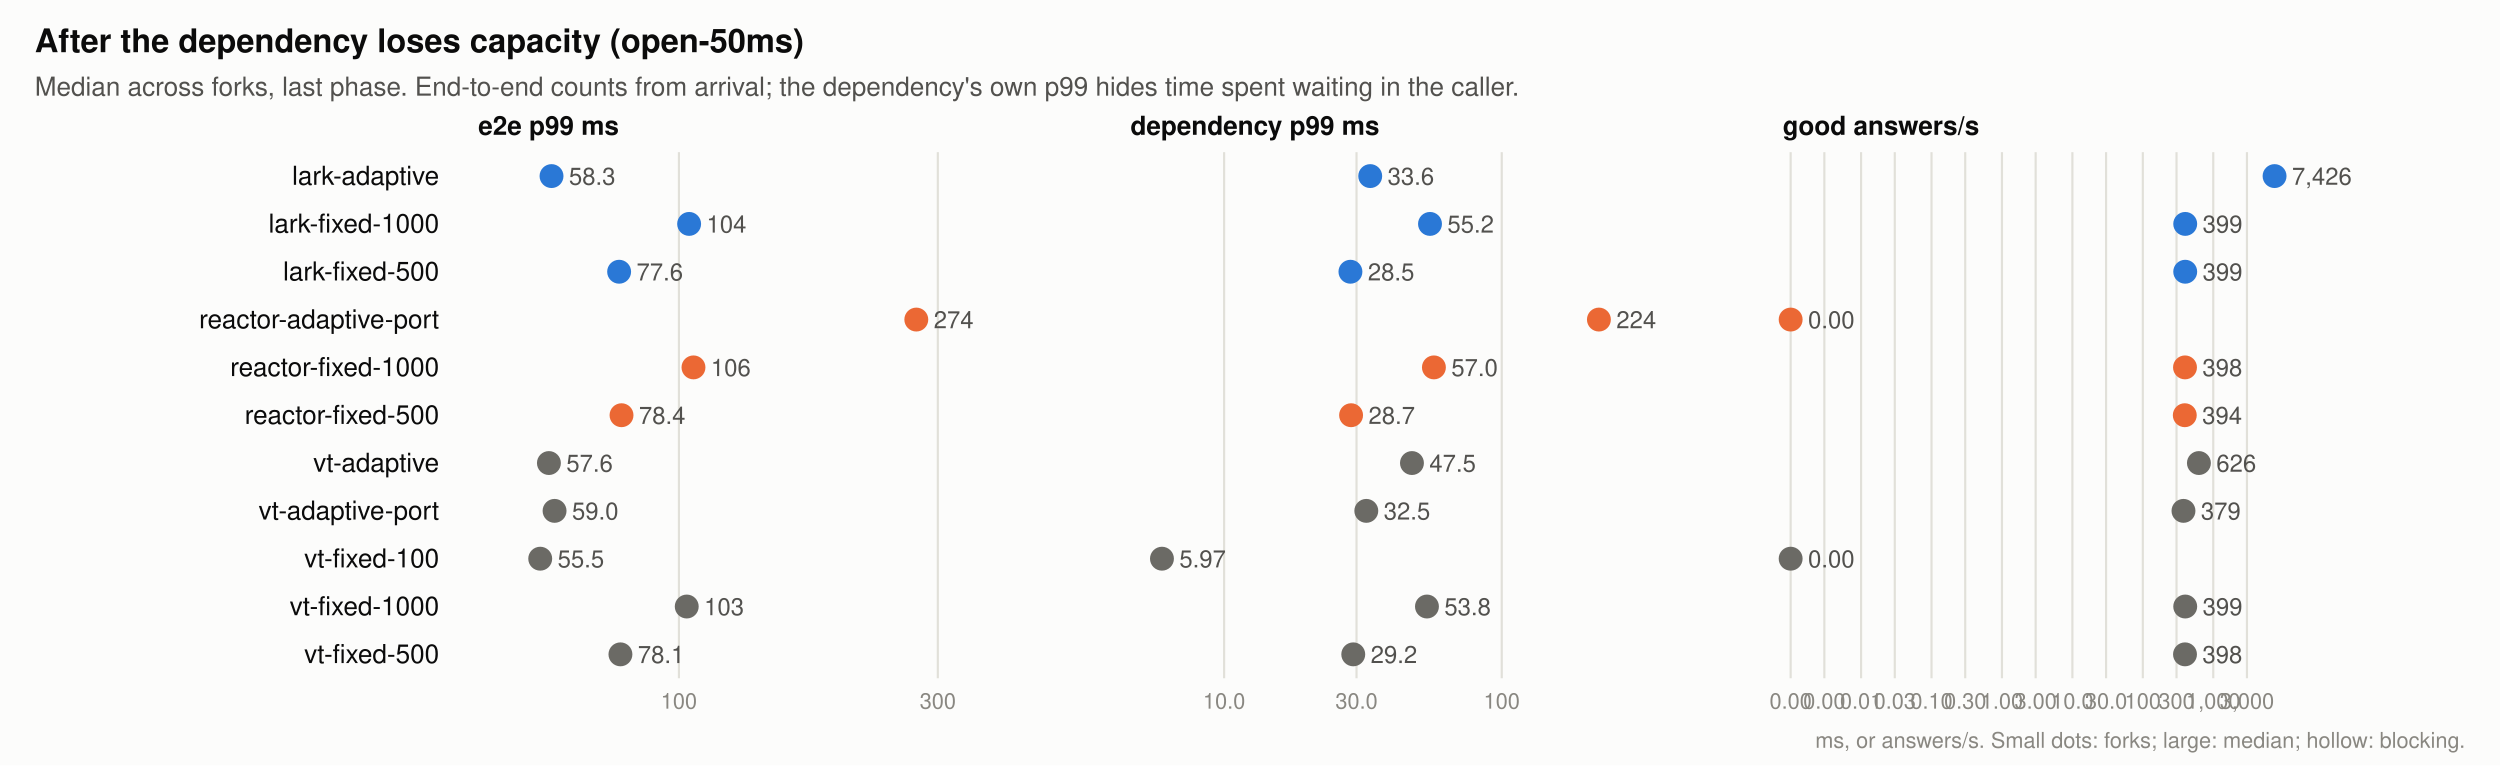
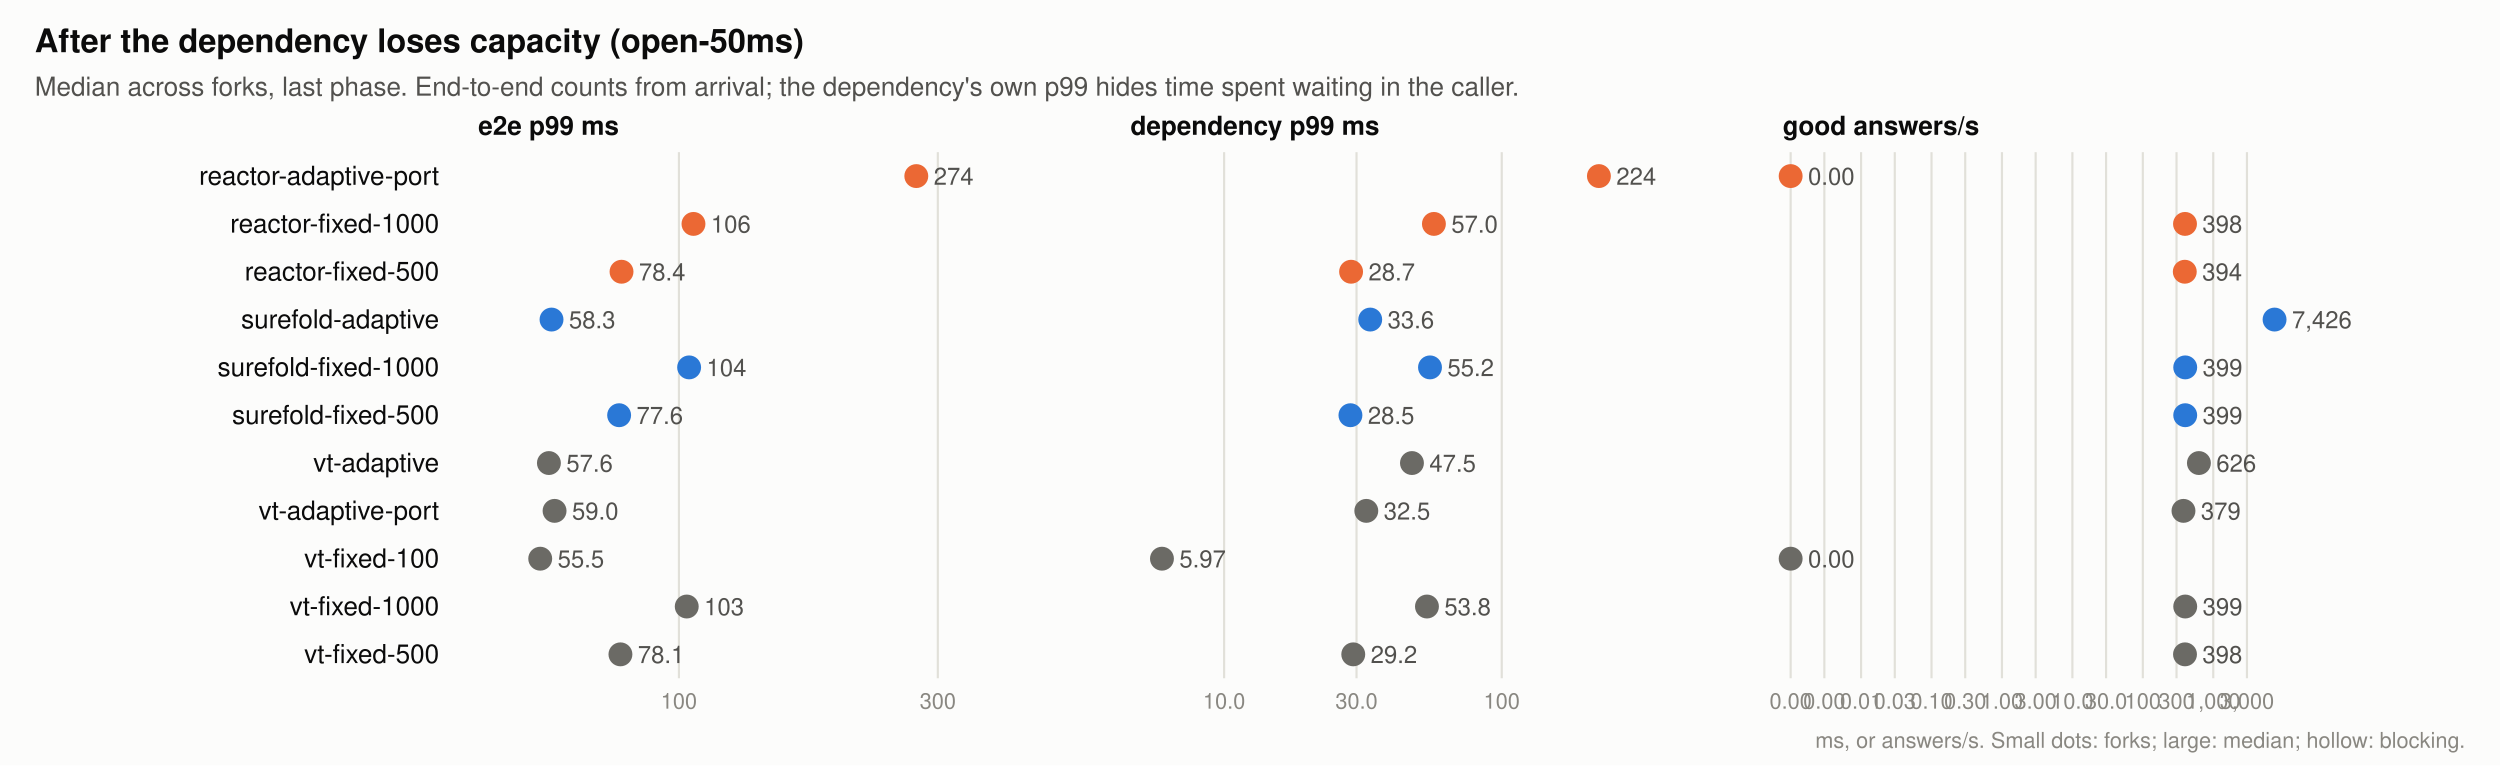
<svg xmlns="http://www.w3.org/2000/svg" viewBox="0 0 1150 352" width="1150" height="352" role="img" aria-label="After the dependency loses capacity (open-50ms)">
  <style>
text { font-family: -apple-system, BlinkMacSystemFont, "Segoe UI", Helvetica, Arial, sans-serif; }
.bg { fill: #fcfcfb; } .t1 { fill: #0b0b0b; } .t2 { fill: #52514e; } .mu { fill: #898781; }
.grid { stroke: #e1e0d9; stroke-width: 1; }
- .jdk { fill: #6b6a65; stroke: #6b6a65; } .lark { fill: #2a78d6; stroke: #2a78d6; }
+ .jdk { fill: #6b6a65; stroke: #6b6a65; } .surefold { fill: #2a78d6; stroke: #2a78d6; }
.reactor { fill: #eb6834; stroke: #eb6834; } .pekko { fill: #1baf7a; stroke: #1baf7a; }
.hollow { fill: #fcfcfb; stroke-width: 2; }
@media (prefers-color-scheme: dark) {
  .bg { fill: #1a1a19; } .t1 { fill: #f0efec; } .t2 { fill: #c3c2b7; } .grid { stroke: #2c2c2a; }
-   .jdk { fill: #a8a79f; stroke: #a8a79f; } .lark { fill: #3987e5; stroke: #3987e5; }
+   .jdk { fill: #a8a79f; stroke: #a8a79f; } .surefold { fill: #3987e5; stroke: #3987e5; }
  .reactor { fill: #d95926; stroke: #d95926; } .pekko { fill: #199e70; stroke: #199e70; }
  .hollow { fill: #1a1a19; }
}
</style>
  <rect class="bg" width="1150" height="352" />
  <text class="t1" x="16" y="24" font-size="15" font-weight="600">After the dependency loses capacity (open-50ms)</text>
  <text class="t2" x="16" y="44" font-size="12">Median across forks, last phase. End-to-end counts from arrival; the dependency's own p99 hides time spent waiting in the caller.</text>
  <text class="t1" x="220" y="62" font-size="12" font-weight="600">e2e p99 ms</text>
  <line class="grid" x1="312.3" y1="70" x2="312.3" y2="312" />
  <text class="mu" x="312.3" y="326" font-size="10" text-anchor="middle">100</text>
  <line class="grid" x1="431.4" y1="70" x2="431.4" y2="312" />
  <text class="mu" x="431.4" y="326" font-size="10" text-anchor="middle">300</text>
-   <text class="t1" x="202" y="85.0" font-size="12" text-anchor="end">lark-adaptive</text>
-   <line class="lark" x1="253.7" y1="81.0" x2="253.7" y2="81.0" stroke-width="2" opacity="0.5" />
-   <circle class="lark" cx="253.7" cy="81.0" r="2" opacity="0.7" />
-   <circle class="lark" cx="253.7" cy="81.0" r="5" />
-   <text class="t2" x="261.7" y="85.0" font-size="11">58.3</text>
-   <text class="t1" x="202" y="107.0" font-size="12" text-anchor="end">lark-fixed-1000</text>
-   <line class="lark" x1="317.0" y1="103.0" x2="317.0" y2="103.0" stroke-width="2" opacity="0.5" />
-   <circle class="lark" cx="317.0" cy="103.0" r="2" opacity="0.7" />
-   <circle class="lark" cx="317.0" cy="103.0" r="5" />
-   <text class="t2" x="325.0" y="107.0" font-size="11">104</text>
-   <text class="t1" x="202" y="129.0" font-size="12" text-anchor="end">lark-fixed-500</text>
-   <line class="lark" x1="284.8" y1="125.0" x2="284.8" y2="125.0" stroke-width="2" opacity="0.5" />
-   <circle class="lark" cx="284.8" cy="125.0" r="2" opacity="0.7" />
-   <circle class="lark" cx="284.8" cy="125.0" r="5" />
-   <text class="t2" x="292.8" y="129.0" font-size="11">77.6</text>
-   <text class="t1" x="202" y="151.0" font-size="12" text-anchor="end">reactor-adaptive-port</text>
-   <line class="reactor" x1="421.5" y1="147.0" x2="421.5" y2="147.0" stroke-width="2" opacity="0.5" />
-   <circle class="reactor" cx="421.5" cy="147.0" r="2" opacity="0.7" />
-   <circle class="reactor" cx="421.5" cy="147.0" r="5" />
-   <text class="t2" x="429.5" y="151.0" font-size="11">274</text>
-   <text class="t1" x="202" y="173.0" font-size="12" text-anchor="end">reactor-fixed-1000</text>
-   <line class="reactor" x1="319.0" y1="169.0" x2="319.0" y2="169.0" stroke-width="2" opacity="0.5" />
-   <circle class="reactor" cx="319.0" cy="169.0" r="2" opacity="0.7" />
-   <circle class="reactor" cx="319.0" cy="169.0" r="5" />
-   <text class="t2" x="327.0" y="173.0" font-size="11">106</text>
-   <text class="t1" x="202" y="195.0" font-size="12" text-anchor="end">reactor-fixed-500</text>
-   <line class="reactor" x1="285.9" y1="191.0" x2="285.9" y2="191.0" stroke-width="2" opacity="0.5" />
-   <circle class="reactor" cx="285.9" cy="191.0" r="2" opacity="0.7" />
-   <circle class="reactor" cx="285.9" cy="191.0" r="5" />
-   <text class="t2" x="293.9" y="195.0" font-size="11">78.4</text>
+   <text class="t1" x="202" y="85.0" font-size="12" text-anchor="end">reactor-adaptive-port</text>
+   <line class="reactor" x1="421.5" y1="81.0" x2="421.5" y2="81.0" stroke-width="2" opacity="0.5" />
+   <circle class="reactor" cx="421.5" cy="81.0" r="2" opacity="0.7" />
+   <circle class="reactor" cx="421.5" cy="81.0" r="5" />
+   <text class="t2" x="429.5" y="85.0" font-size="11">274</text>
+   <text class="t1" x="202" y="107.0" font-size="12" text-anchor="end">reactor-fixed-1000</text>
+   <line class="reactor" x1="319.0" y1="103.0" x2="319.0" y2="103.0" stroke-width="2" opacity="0.5" />
+   <circle class="reactor" cx="319.0" cy="103.0" r="2" opacity="0.7" />
+   <circle class="reactor" cx="319.0" cy="103.0" r="5" />
+   <text class="t2" x="327.0" y="107.0" font-size="11">106</text>
+   <text class="t1" x="202" y="129.0" font-size="12" text-anchor="end">reactor-fixed-500</text>
+   <line class="reactor" x1="285.9" y1="125.0" x2="285.9" y2="125.0" stroke-width="2" opacity="0.5" />
+   <circle class="reactor" cx="285.9" cy="125.0" r="2" opacity="0.7" />
+   <circle class="reactor" cx="285.9" cy="125.0" r="5" />
+   <text class="t2" x="293.9" y="129.0" font-size="11">78.4</text>
+   <text class="t1" x="202" y="151.0" font-size="12" text-anchor="end">surefold-adaptive</text>
+   <line class="surefold" x1="253.7" y1="147.0" x2="253.7" y2="147.0" stroke-width="2" opacity="0.5" />
+   <circle class="surefold" cx="253.7" cy="147.0" r="2" opacity="0.7" />
+   <circle class="surefold" cx="253.7" cy="147.0" r="5" />
+   <text class="t2" x="261.7" y="151.0" font-size="11">58.3</text>
+   <text class="t1" x="202" y="173.0" font-size="12" text-anchor="end">surefold-fixed-1000</text>
+   <line class="surefold" x1="317.0" y1="169.0" x2="317.0" y2="169.0" stroke-width="2" opacity="0.5" />
+   <circle class="surefold" cx="317.0" cy="169.0" r="2" opacity="0.7" />
+   <circle class="surefold" cx="317.0" cy="169.0" r="5" />
+   <text class="t2" x="325.0" y="173.0" font-size="11">104</text>
+   <text class="t1" x="202" y="195.0" font-size="12" text-anchor="end">surefold-fixed-500</text>
+   <line class="surefold" x1="284.8" y1="191.0" x2="284.8" y2="191.0" stroke-width="2" opacity="0.5" />
+   <circle class="surefold" cx="284.8" cy="191.0" r="2" opacity="0.7" />
+   <circle class="surefold" cx="284.8" cy="191.0" r="5" />
+   <text class="t2" x="292.8" y="195.0" font-size="11">77.6</text>
  <text class="t1" x="202" y="217.0" font-size="12" text-anchor="end">vt-adaptive</text>
  <line class="jdk" x1="252.5" y1="213.0" x2="252.5" y2="213.0" stroke-width="2" opacity="0.5" />
  <circle class="jdk" cx="252.5" cy="213.0" r="2" opacity="0.7" />
  <circle class="jdk" cx="252.5" cy="213.0" r="5" />
  <text class="t2" x="260.5" y="217.0" font-size="11">57.6</text>
  <text class="t1" x="202" y="239.0" font-size="12" text-anchor="end">vt-adaptive-port</text>
  <line class="jdk" x1="255.1" y1="235.0" x2="255.1" y2="235.0" stroke-width="2" opacity="0.5" />
  <circle class="jdk" cx="255.1" cy="235.0" r="2" opacity="0.7" />
  <circle class="jdk" cx="255.1" cy="235.0" r="5" />
  <text class="t2" x="263.1" y="239.0" font-size="11">59.0</text>
  <text class="t1" x="202" y="261.0" font-size="12" text-anchor="end">vt-fixed-100</text>
  <line class="jdk" x1="248.5" y1="257.0" x2="248.5" y2="257.0" stroke-width="2" opacity="0.5" />
  <circle class="jdk" cx="248.5" cy="257.0" r="2" opacity="0.7" />
  <circle class="jdk" cx="248.5" cy="257.0" r="5" />
  <text class="t2" x="256.5" y="261.0" font-size="11">55.5</text>
  <text class="t1" x="202" y="283.0" font-size="12" text-anchor="end">vt-fixed-1000</text>
  <line class="jdk" x1="315.9" y1="279.0" x2="315.9" y2="279.0" stroke-width="2" opacity="0.5" />
  <circle class="jdk" cx="315.9" cy="279.0" r="2" opacity="0.7" />
  <circle class="jdk" cx="315.9" cy="279.0" r="5" />
  <text class="t2" x="323.9" y="283.0" font-size="11">103</text>
  <text class="t1" x="202" y="305.0" font-size="12" text-anchor="end">vt-fixed-500</text>
  <line class="jdk" x1="285.4" y1="301.0" x2="285.4" y2="301.0" stroke-width="2" opacity="0.5" />
  <circle class="jdk" cx="285.4" cy="301.0" r="2" opacity="0.7" />
  <circle class="jdk" cx="285.4" cy="301.0" r="5" />
  <text class="t2" x="293.4" y="305.0" font-size="11">78.1</text>
  <text class="t1" x="520" y="62" font-size="12" font-weight="600">dependency p99 ms</text>
  <line class="grid" x1="563.1" y1="70" x2="563.1" y2="312" />
  <text class="mu" x="563.1" y="326" font-size="10" text-anchor="middle">10.0</text>
  <line class="grid" x1="624.0" y1="70" x2="624.0" y2="312" />
  <text class="mu" x="624.0" y="326" font-size="10" text-anchor="middle">30.0</text>
  <line class="grid" x1="690.8" y1="70" x2="690.8" y2="312" />
  <text class="mu" x="690.8" y="326" font-size="10" text-anchor="middle">100</text>
-   <line class="lark" x1="630.3" y1="81.0" x2="630.3" y2="81.0" stroke-width="2" opacity="0.5" />
-   <circle class="lark" cx="630.3" cy="81.0" r="2" opacity="0.7" />
-   <circle class="lark" cx="630.3" cy="81.0" r="5" />
-   <text class="t2" x="638.3" y="85.0" font-size="11">33.6</text>
-   <line class="lark" x1="657.8" y1="103.0" x2="657.8" y2="103.0" stroke-width="2" opacity="0.5" />
-   <circle class="lark" cx="657.8" cy="103.0" r="2" opacity="0.7" />
-   <circle class="lark" cx="657.8" cy="103.0" r="5" />
-   <text class="t2" x="665.8" y="107.0" font-size="11">55.2</text>
-   <line class="lark" x1="621.2" y1="125.0" x2="621.2" y2="125.0" stroke-width="2" opacity="0.5" />
-   <circle class="lark" cx="621.2" cy="125.0" r="2" opacity="0.7" />
-   <circle class="lark" cx="621.2" cy="125.0" r="5" />
-   <text class="t2" x="629.2" y="129.0" font-size="11">28.5</text>
-   <line class="reactor" x1="735.5" y1="147.0" x2="735.5" y2="147.0" stroke-width="2" opacity="0.5" />
-   <circle class="reactor" cx="735.5" cy="147.0" r="2" opacity="0.7" />
-   <circle class="reactor" cx="735.5" cy="147.0" r="5" />
-   <text class="t2" x="743.5" y="151.0" font-size="11">224</text>
-   <line class="reactor" x1="659.6" y1="169.0" x2="659.6" y2="169.0" stroke-width="2" opacity="0.5" />
-   <circle class="reactor" cx="659.6" cy="169.0" r="2" opacity="0.7" />
-   <circle class="reactor" cx="659.6" cy="169.0" r="5" />
-   <text class="t2" x="667.6" y="173.0" font-size="11">57.0</text>
-   <line class="reactor" x1="621.5" y1="191.0" x2="621.5" y2="191.0" stroke-width="2" opacity="0.5" />
-   <circle class="reactor" cx="621.5" cy="191.0" r="2" opacity="0.7" />
-   <circle class="reactor" cx="621.5" cy="191.0" r="5" />
-   <text class="t2" x="629.5" y="195.0" font-size="11">28.7</text>
+   <line class="reactor" x1="735.5" y1="81.0" x2="735.5" y2="81.0" stroke-width="2" opacity="0.5" />
+   <circle class="reactor" cx="735.5" cy="81.0" r="2" opacity="0.7" />
+   <circle class="reactor" cx="735.5" cy="81.0" r="5" />
+   <text class="t2" x="743.5" y="85.0" font-size="11">224</text>
+   <line class="reactor" x1="659.6" y1="103.0" x2="659.6" y2="103.0" stroke-width="2" opacity="0.5" />
+   <circle class="reactor" cx="659.6" cy="103.0" r="2" opacity="0.7" />
+   <circle class="reactor" cx="659.6" cy="103.0" r="5" />
+   <text class="t2" x="667.6" y="107.0" font-size="11">57.0</text>
+   <line class="reactor" x1="621.5" y1="125.0" x2="621.5" y2="125.0" stroke-width="2" opacity="0.5" />
+   <circle class="reactor" cx="621.5" cy="125.0" r="2" opacity="0.7" />
+   <circle class="reactor" cx="621.5" cy="125.0" r="5" />
+   <text class="t2" x="629.5" y="129.0" font-size="11">28.7</text>
+   <line class="surefold" x1="630.3" y1="147.0" x2="630.3" y2="147.0" stroke-width="2" opacity="0.5" />
+   <circle class="surefold" cx="630.3" cy="147.0" r="2" opacity="0.7" />
+   <circle class="surefold" cx="630.3" cy="147.0" r="5" />
+   <text class="t2" x="638.3" y="151.0" font-size="11">33.6</text>
+   <line class="surefold" x1="657.8" y1="169.0" x2="657.8" y2="169.0" stroke-width="2" opacity="0.5" />
+   <circle class="surefold" cx="657.8" cy="169.0" r="2" opacity="0.7" />
+   <circle class="surefold" cx="657.8" cy="169.0" r="5" />
+   <text class="t2" x="665.8" y="173.0" font-size="11">55.2</text>
+   <line class="surefold" x1="621.2" y1="191.0" x2="621.2" y2="191.0" stroke-width="2" opacity="0.5" />
+   <circle class="surefold" cx="621.2" cy="191.0" r="2" opacity="0.7" />
+   <circle class="surefold" cx="621.2" cy="191.0" r="5" />
+   <text class="t2" x="629.2" y="195.0" font-size="11">28.5</text>
  <line class="jdk" x1="649.5" y1="213.0" x2="649.5" y2="213.0" stroke-width="2" opacity="0.5" />
  <circle class="jdk" cx="649.5" cy="213.0" r="2" opacity="0.7" />
  <circle class="jdk" cx="649.5" cy="213.0" r="5" />
  <text class="t2" x="657.5" y="217.0" font-size="11">47.5</text>
  <line class="jdk" x1="628.5" y1="235.0" x2="628.5" y2="235.0" stroke-width="2" opacity="0.5" />
  <circle class="jdk" cx="628.5" cy="235.0" r="2" opacity="0.7" />
  <circle class="jdk" cx="628.5" cy="235.0" r="5" />
  <text class="t2" x="636.5" y="239.0" font-size="11">32.5</text>
  <line class="jdk" x1="534.5" y1="257.0" x2="534.5" y2="257.0" stroke-width="2" opacity="0.5" />
  <circle class="jdk" cx="534.5" cy="257.0" r="2" opacity="0.7" />
  <circle class="jdk" cx="534.5" cy="257.0" r="5" />
  <text class="t2" x="542.5" y="261.0" font-size="11">5.97</text>
  <line class="jdk" x1="656.4" y1="279.0" x2="656.4" y2="279.0" stroke-width="2" opacity="0.5" />
  <circle class="jdk" cx="656.4" cy="279.0" r="2" opacity="0.7" />
  <circle class="jdk" cx="656.4" cy="279.0" r="5" />
  <text class="t2" x="664.4" y="283.0" font-size="11">53.8</text>
  <line class="jdk" x1="622.5" y1="301.0" x2="622.5" y2="301.0" stroke-width="2" opacity="0.5" />
  <circle class="jdk" cx="622.5" cy="301.0" r="2" opacity="0.7" />
  <circle class="jdk" cx="622.5" cy="301.0" r="5" />
  <text class="t2" x="630.5" y="305.0" font-size="11">29.2</text>
  <text class="t1" x="820" y="62" font-size="12" font-weight="600">good answers/s</text>
  <line class="grid" x1="823.7" y1="70" x2="823.7" y2="312" />
  <text class="mu" x="823.7" y="326" font-size="10" text-anchor="middle">0.00</text>
  <line class="grid" x1="839.2" y1="70" x2="839.2" y2="312" />
  <text class="mu" x="839.2" y="326" font-size="10" text-anchor="middle">0.00</text>
  <line class="grid" x1="856.1" y1="70" x2="856.1" y2="312" />
  <text class="mu" x="856.1" y="326" font-size="10" text-anchor="middle">0.01</text>
  <line class="grid" x1="871.6" y1="70" x2="871.6" y2="312" />
  <text class="mu" x="871.6" y="326" font-size="10" text-anchor="middle">0.03</text>
  <line class="grid" x1="888.5" y1="70" x2="888.5" y2="312" />
  <text class="mu" x="888.5" y="326" font-size="10" text-anchor="middle">0.10</text>
  <line class="grid" x1="904.0" y1="70" x2="904.0" y2="312" />
  <text class="mu" x="904.0" y="326" font-size="10" text-anchor="middle">0.30</text>
  <line class="grid" x1="920.9" y1="70" x2="920.9" y2="312" />
  <text class="mu" x="920.9" y="326" font-size="10" text-anchor="middle">1.00</text>
  <line class="grid" x1="936.4" y1="70" x2="936.4" y2="312" />
  <text class="mu" x="936.4" y="326" font-size="10" text-anchor="middle">3.00</text>
  <line class="grid" x1="953.3" y1="70" x2="953.3" y2="312" />
  <text class="mu" x="953.3" y="326" font-size="10" text-anchor="middle">10.0</text>
  <line class="grid" x1="968.8" y1="70" x2="968.8" y2="312" />
  <text class="mu" x="968.8" y="326" font-size="10" text-anchor="middle">30.0</text>
  <line class="grid" x1="985.7" y1="70" x2="985.7" y2="312" />
  <text class="mu" x="985.7" y="326" font-size="10" text-anchor="middle">100</text>
  <line class="grid" x1="1001.2" y1="70" x2="1001.2" y2="312" />
  <text class="mu" x="1001.2" y="326" font-size="10" text-anchor="middle">300</text>
  <line class="grid" x1="1018.1" y1="70" x2="1018.1" y2="312" />
  <text class="mu" x="1018.1" y="326" font-size="10" text-anchor="middle">1,000</text>
  <line class="grid" x1="1033.6" y1="70" x2="1033.6" y2="312" />
  <text class="mu" x="1033.6" y="326" font-size="10" text-anchor="middle">3,000</text>
-   <line class="lark" x1="1046.3" y1="81.0" x2="1046.3" y2="81.0" stroke-width="2" opacity="0.5" />
-   <circle class="lark" cx="1046.3" cy="81.0" r="2" opacity="0.7" />
-   <circle class="lark" cx="1046.3" cy="81.0" r="5" />
-   <text class="t2" x="1054.3" y="85.0" font-size="11">7,426</text>
-   <line class="lark" x1="1005.2" y1="103.0" x2="1005.2" y2="103.0" stroke-width="2" opacity="0.5" />
-   <circle class="lark" cx="1005.2" cy="103.0" r="2" opacity="0.7" />
-   <circle class="lark" cx="1005.2" cy="103.0" r="5" />
-   <text class="t2" x="1013.2" y="107.0" font-size="11">399</text>
-   <line class="lark" x1="1005.2" y1="125.0" x2="1005.2" y2="125.0" stroke-width="2" opacity="0.5" />
-   <circle class="lark" cx="1005.2" cy="125.0" r="2" opacity="0.7" />
-   <circle class="lark" cx="1005.2" cy="125.0" r="5" />
-   <text class="t2" x="1013.2" y="129.0" font-size="11">399</text>
-   <line class="reactor" x1="823.7" y1="147.0" x2="823.7" y2="147.0" stroke-width="2" opacity="0.5" />
-   <circle class="reactor" cx="823.7" cy="147.0" r="2" opacity="0.7" />
-   <circle class="reactor" cx="823.7" cy="147.0" r="5" />
-   <text class="t2" x="831.7" y="151.0" font-size="11">0.00</text>
-   <line class="reactor" x1="1005.1" y1="169.0" x2="1005.1" y2="169.0" stroke-width="2" opacity="0.5" />
-   <circle class="reactor" cx="1005.1" cy="169.0" r="2" opacity="0.7" />
-   <circle class="reactor" cx="1005.1" cy="169.0" r="5" />
-   <text class="t2" x="1013.1" y="173.0" font-size="11">398</text>
-   <line class="reactor" x1="1005.0" y1="191.0" x2="1005.0" y2="191.0" stroke-width="2" opacity="0.5" />
-   <circle class="reactor" cx="1005.0" cy="191.0" r="2" opacity="0.7" />
-   <circle class="reactor" cx="1005.0" cy="191.0" r="5" />
-   <text class="t2" x="1013.0" y="195.0" font-size="11">394</text>
+   <line class="reactor" x1="823.7" y1="81.0" x2="823.7" y2="81.0" stroke-width="2" opacity="0.5" />
+   <circle class="reactor" cx="823.7" cy="81.0" r="2" opacity="0.7" />
+   <circle class="reactor" cx="823.7" cy="81.0" r="5" />
+   <text class="t2" x="831.7" y="85.0" font-size="11">0.00</text>
+   <line class="reactor" x1="1005.1" y1="103.0" x2="1005.1" y2="103.0" stroke-width="2" opacity="0.5" />
+   <circle class="reactor" cx="1005.1" cy="103.0" r="2" opacity="0.7" />
+   <circle class="reactor" cx="1005.1" cy="103.0" r="5" />
+   <text class="t2" x="1013.1" y="107.0" font-size="11">398</text>
+   <line class="reactor" x1="1005.0" y1="125.0" x2="1005.0" y2="125.0" stroke-width="2" opacity="0.5" />
+   <circle class="reactor" cx="1005.0" cy="125.0" r="2" opacity="0.7" />
+   <circle class="reactor" cx="1005.0" cy="125.0" r="5" />
+   <text class="t2" x="1013.0" y="129.0" font-size="11">394</text>
+   <line class="surefold" x1="1046.3" y1="147.0" x2="1046.3" y2="147.0" stroke-width="2" opacity="0.5" />
+   <circle class="surefold" cx="1046.3" cy="147.0" r="2" opacity="0.7" />
+   <circle class="surefold" cx="1046.3" cy="147.0" r="5" />
+   <text class="t2" x="1054.3" y="151.0" font-size="11">7,426</text>
+   <line class="surefold" x1="1005.2" y1="169.0" x2="1005.2" y2="169.0" stroke-width="2" opacity="0.5" />
+   <circle class="surefold" cx="1005.2" cy="169.0" r="2" opacity="0.7" />
+   <circle class="surefold" cx="1005.2" cy="169.0" r="5" />
+   <text class="t2" x="1013.2" y="173.0" font-size="11">399</text>
+   <line class="surefold" x1="1005.2" y1="191.0" x2="1005.2" y2="191.0" stroke-width="2" opacity="0.5" />
+   <circle class="surefold" cx="1005.2" cy="191.0" r="2" opacity="0.7" />
+   <circle class="surefold" cx="1005.2" cy="191.0" r="5" />
+   <text class="t2" x="1013.2" y="195.0" font-size="11">399</text>
  <line class="jdk" x1="1011.5" y1="213.0" x2="1011.5" y2="213.0" stroke-width="2" opacity="0.5" />
  <circle class="jdk" cx="1011.5" cy="213.0" r="2" opacity="0.7" />
  <circle class="jdk" cx="1011.5" cy="213.0" r="5" />
  <text class="t2" x="1019.5" y="217.0" font-size="11">626</text>
  <line class="jdk" x1="1004.4" y1="235.0" x2="1004.4" y2="235.0" stroke-width="2" opacity="0.5" />
  <circle class="jdk" cx="1004.4" cy="235.0" r="2" opacity="0.7" />
  <circle class="jdk" cx="1004.4" cy="235.0" r="5" />
  <text class="t2" x="1012.4" y="239.0" font-size="11">379</text>
  <line class="jdk" x1="823.7" y1="257.0" x2="823.7" y2="257.0" stroke-width="2" opacity="0.5" />
  <circle class="jdk" cx="823.7" cy="257.0" r="2" opacity="0.7" />
  <circle class="jdk" cx="823.7" cy="257.0" r="5" />
  <text class="t2" x="831.7" y="261.0" font-size="11">0.00</text>
  <line class="jdk" x1="1005.2" y1="279.0" x2="1005.2" y2="279.0" stroke-width="2" opacity="0.5" />
  <circle class="jdk" cx="1005.2" cy="279.0" r="2" opacity="0.7" />
  <circle class="jdk" cx="1005.2" cy="279.0" r="5" />
  <text class="t2" x="1013.2" y="283.0" font-size="11">399</text>
  <line class="jdk" x1="1005.1" y1="301.0" x2="1005.1" y2="301.0" stroke-width="2" opacity="0.5" />
  <circle class="jdk" cx="1005.1" cy="301.0" r="2" opacity="0.7" />
  <circle class="jdk" cx="1005.1" cy="301.0" r="5" />
  <text class="t2" x="1013.1" y="305.0" font-size="11">398</text>
  <text class="mu" x="1134" y="344" font-size="10" text-anchor="end">ms, or answers/s. Small dots: forks; large: median; hollow: blocking.</text>
</svg>
